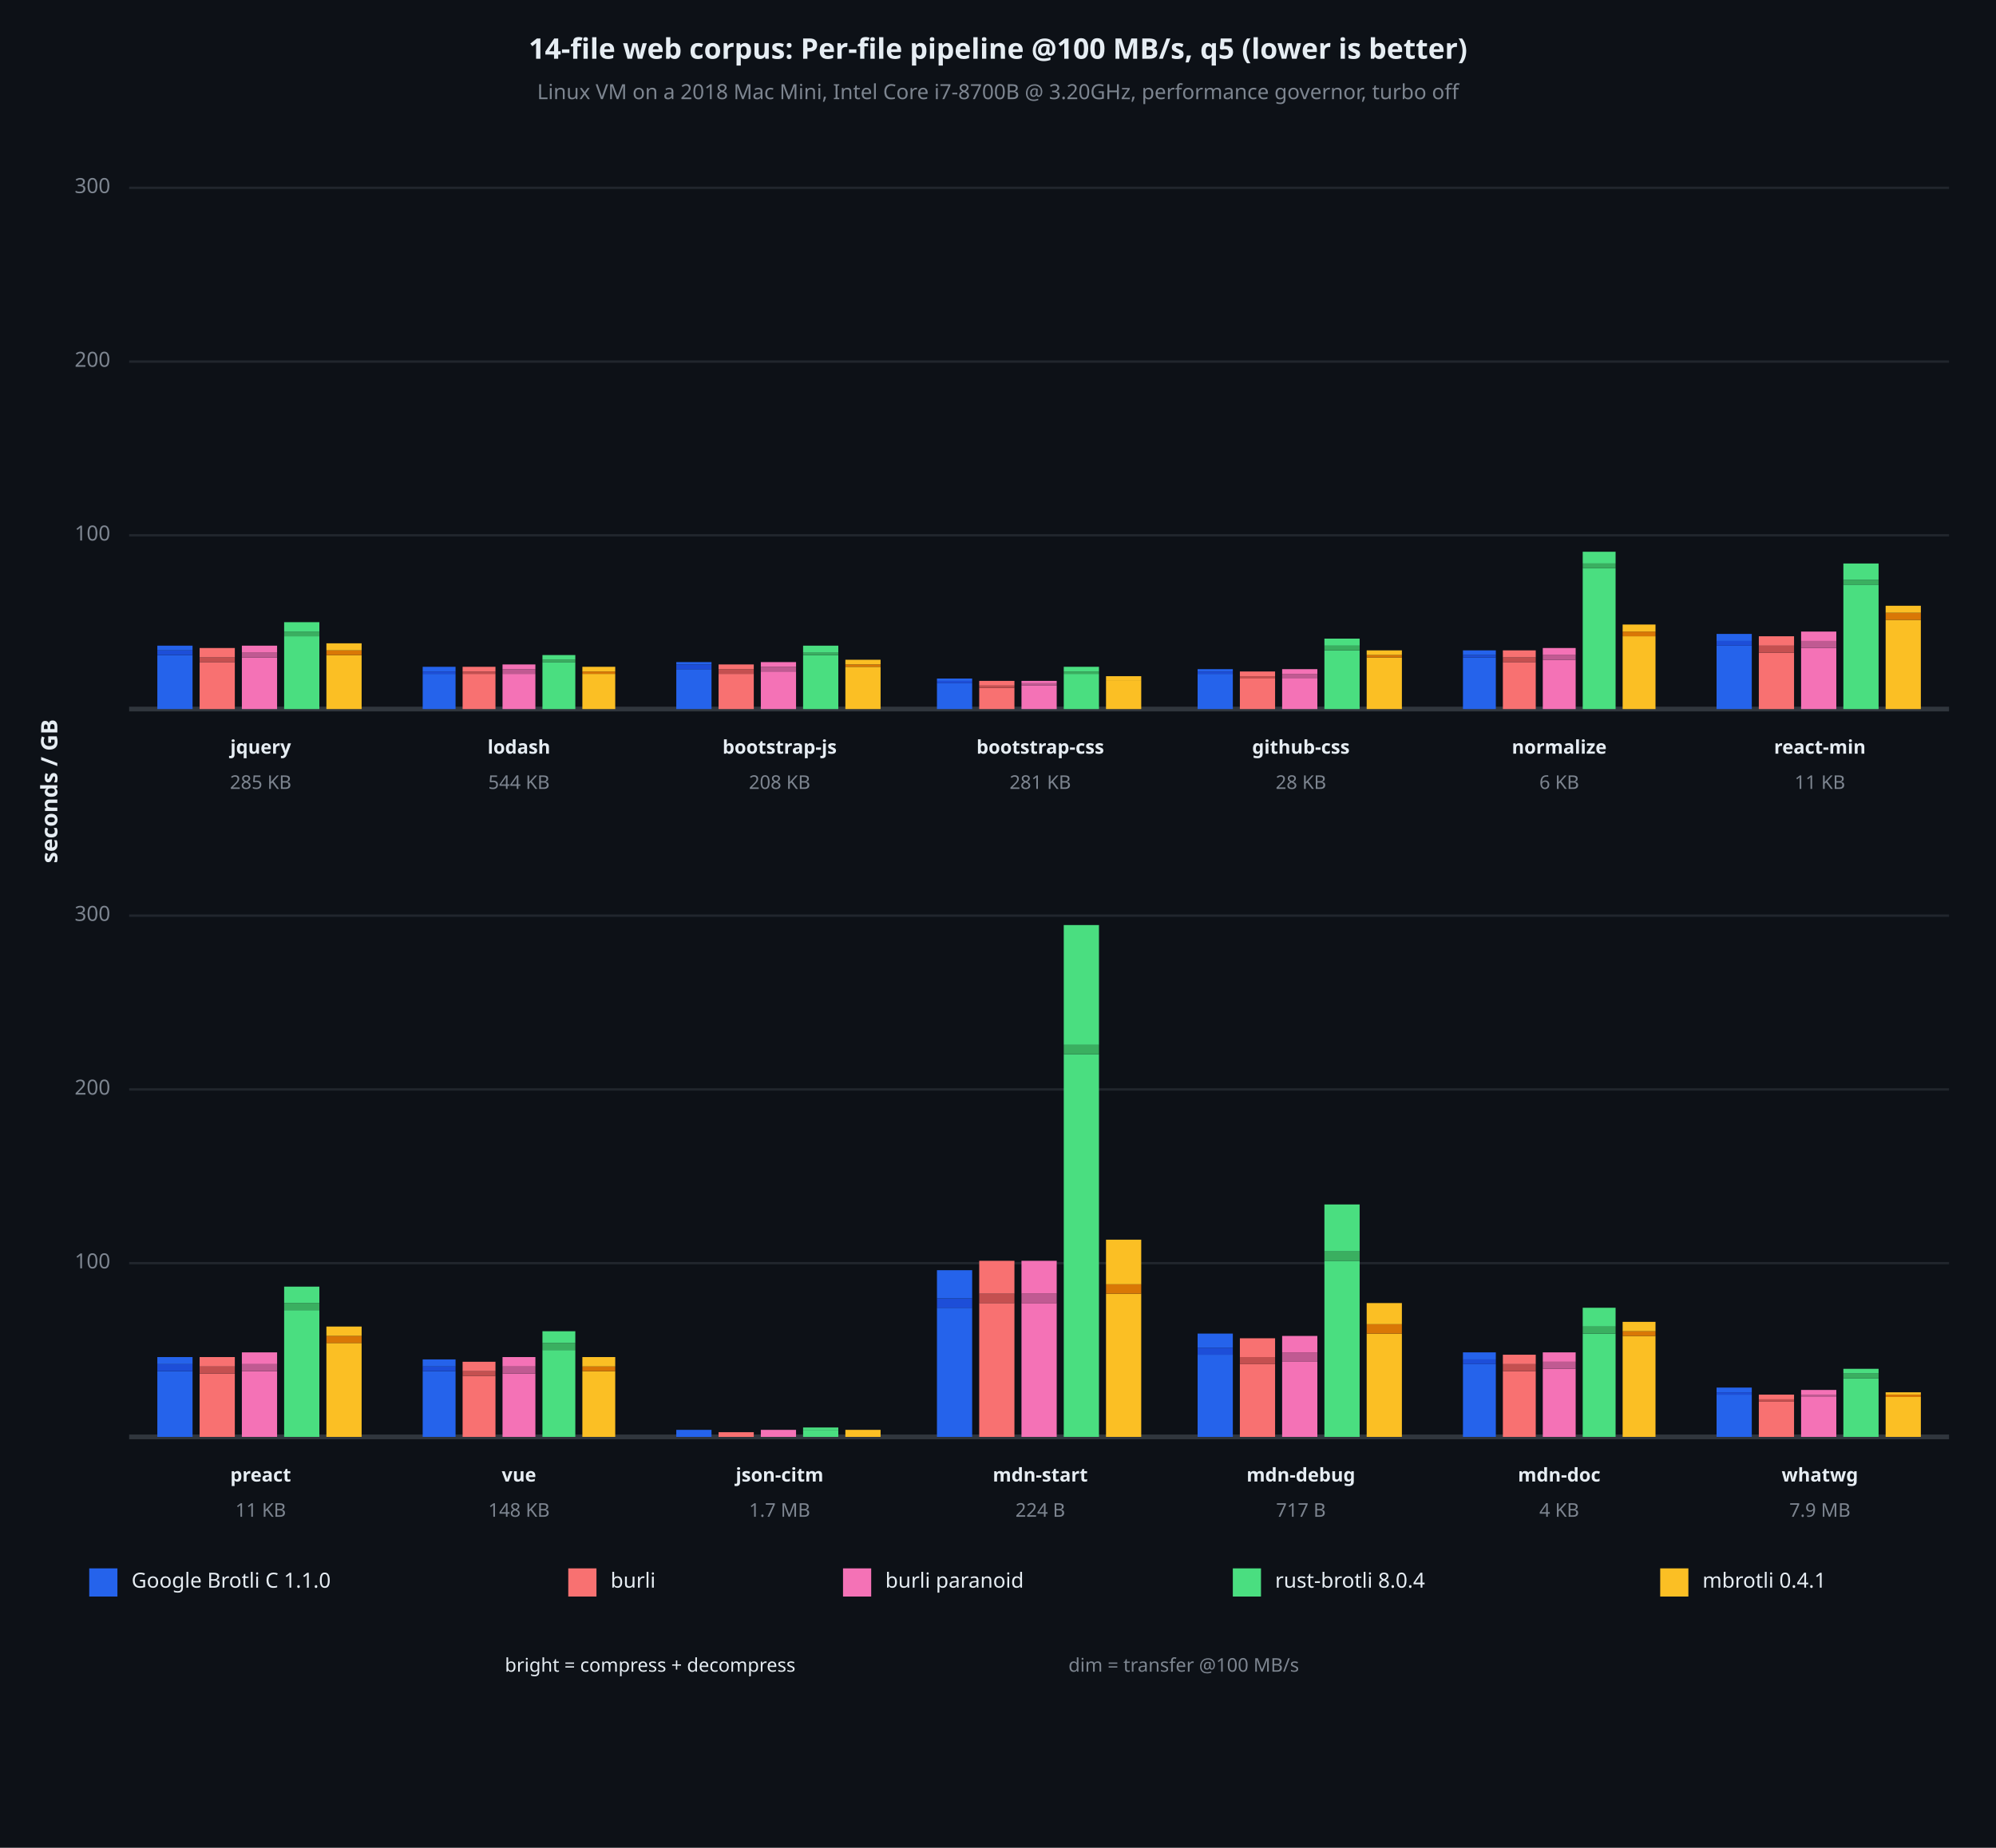
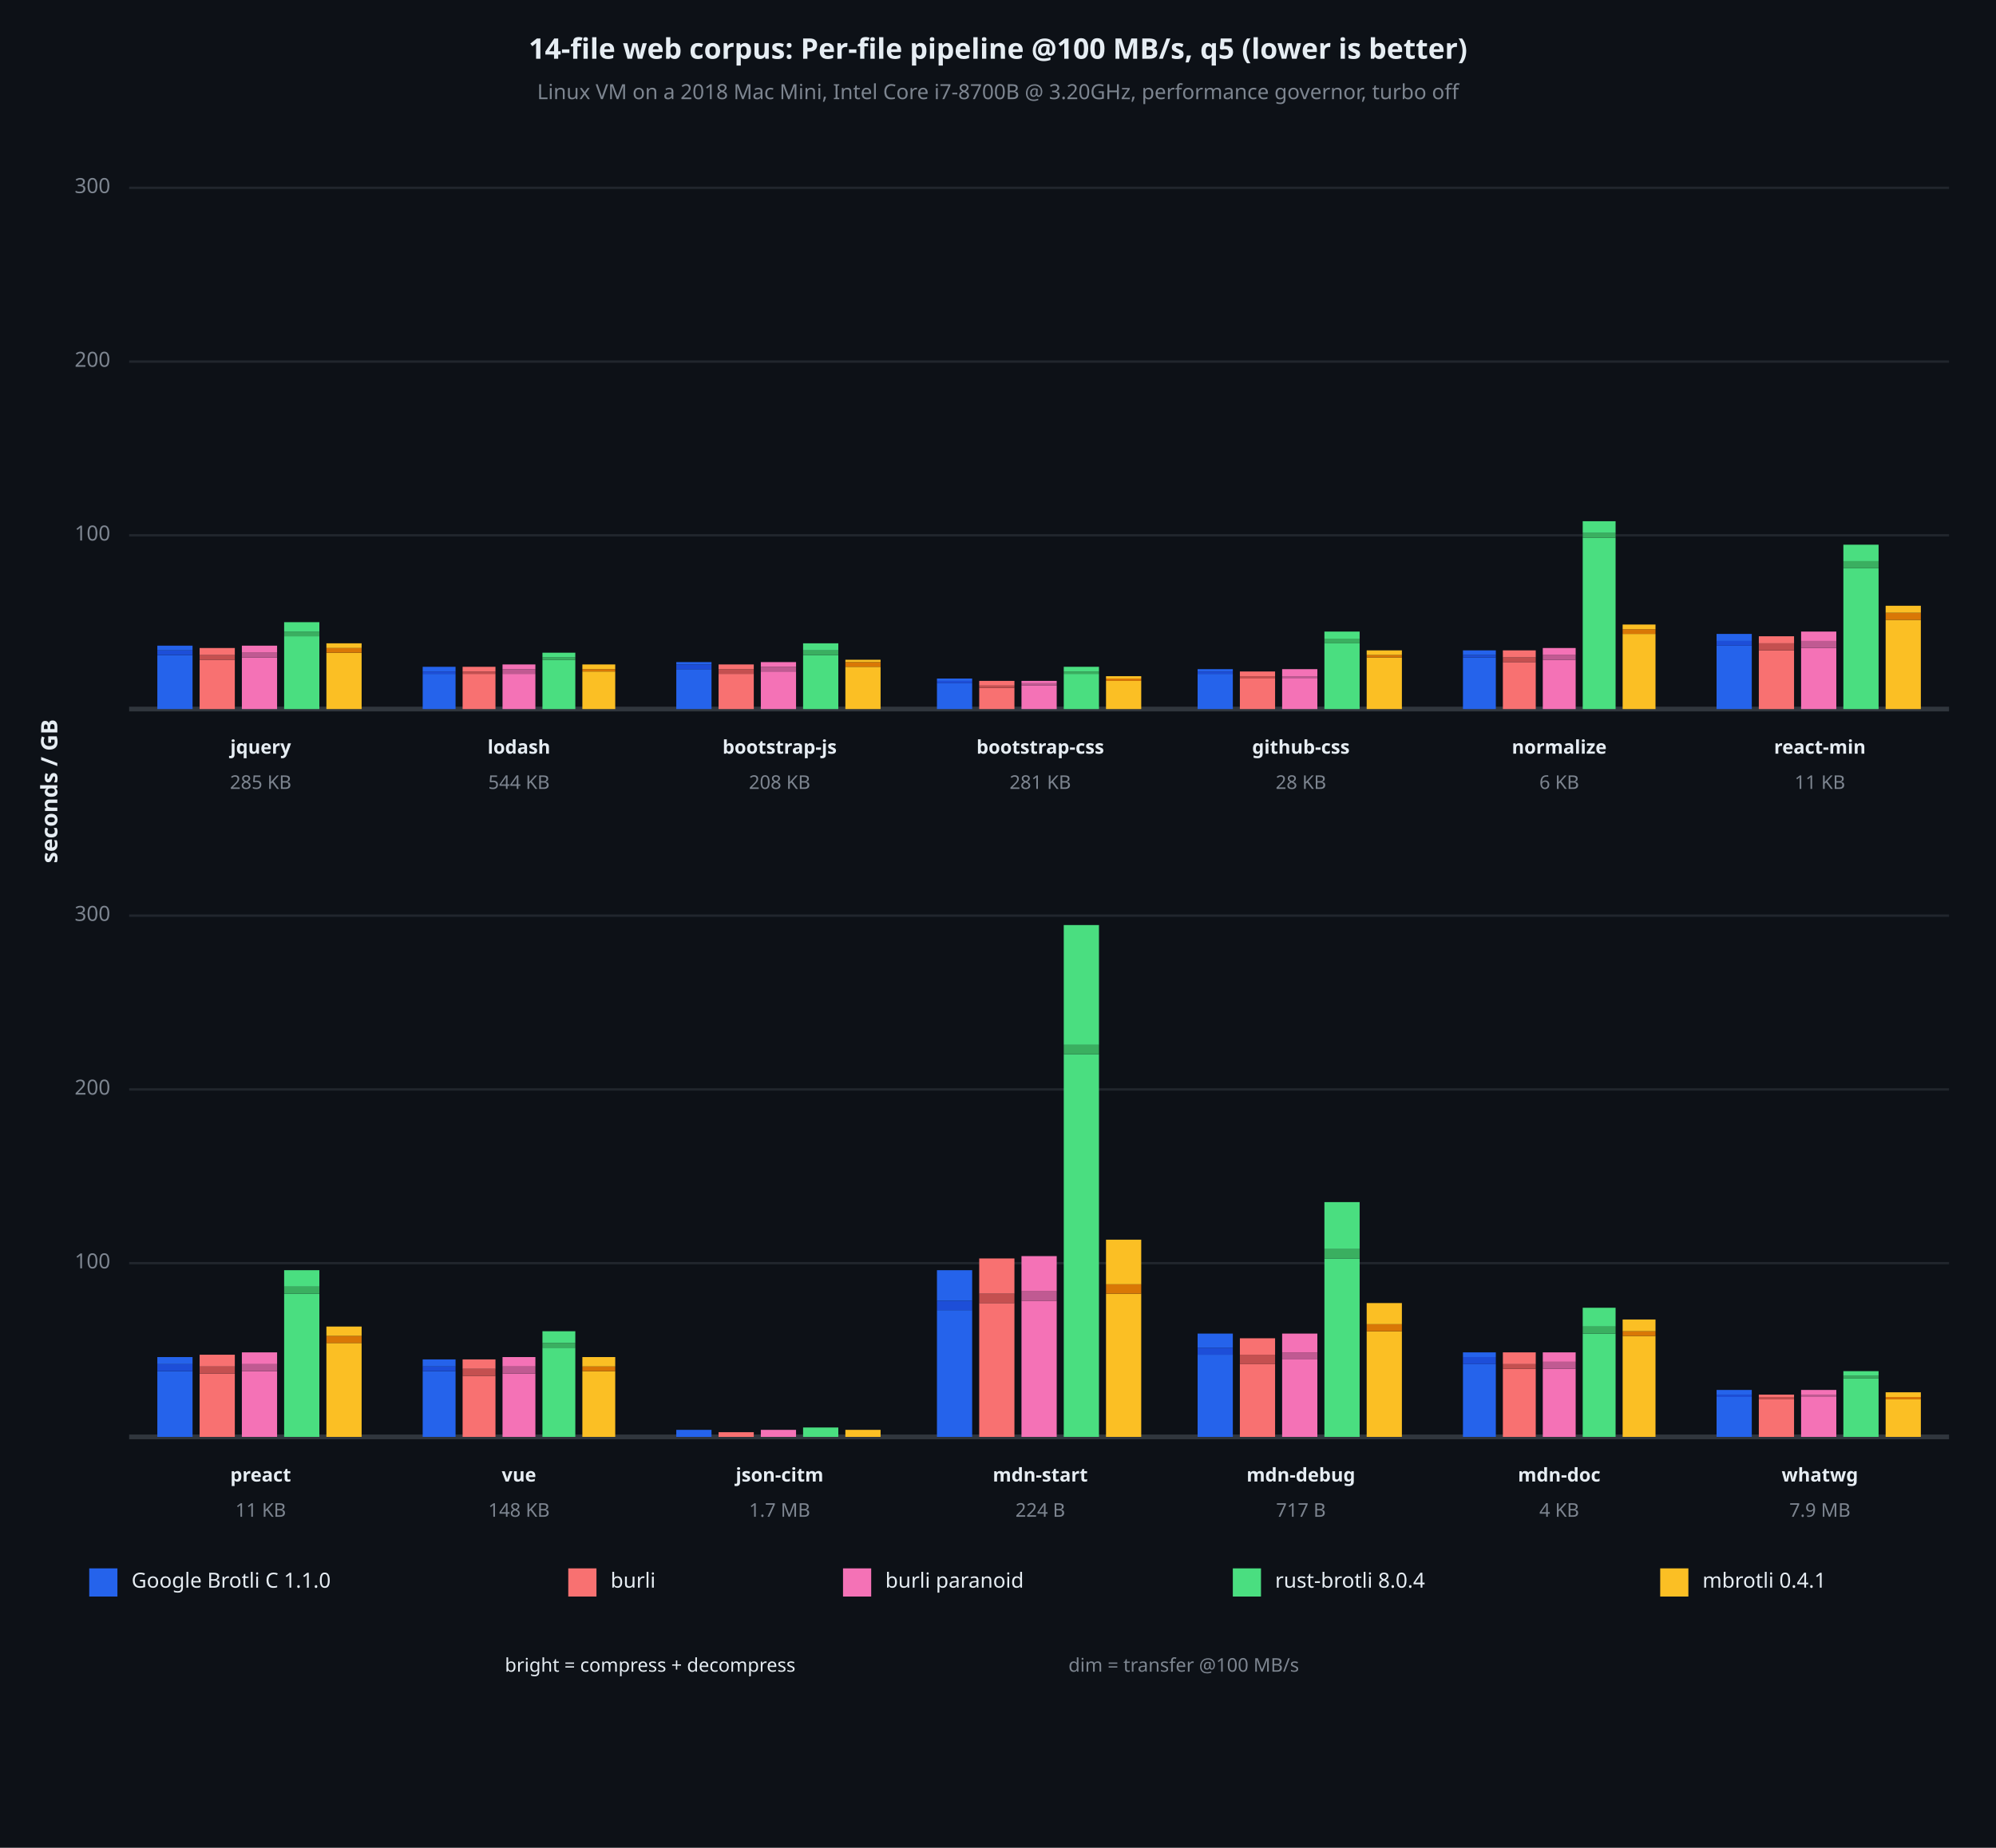
<svg xmlns="http://www.w3.org/2000/svg" viewBox="0 0 850 787" font-family="system-ui, -apple-system, sans-serif">
  <rect x="0" y="0" width="850" height="787" opacity="1" fill="#0D1117" stroke="none" />
  <text x="425" y="22" dy="0.5ex" text-anchor="middle" font-family="sans-serif" font-size="12.097" opacity="1" fill="#E6EDF3" font-weight="bold">
14-file web corpus: Per-file pipeline @100 MB/s, q5 (lower is better)
</text>
  <text x="425" y="40" dy="0.5ex" text-anchor="middle" font-family="sans-serif" font-size="8.871" opacity="1" fill="#7D8590">
Linux VM on a 2018 Mac Mini, Intel Core i7-8700B @ 3.20GHz, performance governor, turbo off
</text>
  <text x="22" y="337" dy="0.5ex" text-anchor="middle" font-family="sans-serif" font-size="9.677" opacity="1" fill="#E6EDF3" font-weight="bold" transform="rotate(270, 22, 337)">
seconds / GB
</text>
  <polyline fill="none" opacity="1" stroke="#21262D" stroke-width="1" points="55,228 830,228 " />
  <text x="47" y="228" dy="0.5ex" text-anchor="end" font-family="sans-serif" font-size="8.871" opacity="1" fill="#7D8590">
100
</text>
  <polyline fill="none" opacity="1" stroke="#21262D" stroke-width="1" points="55,154 830,154 " />
  <text x="47" y="154" dy="0.5ex" text-anchor="end" font-family="sans-serif" font-size="8.871" opacity="1" fill="#7D8590">
200
</text>
  <polyline fill="none" opacity="1" stroke="#21262D" stroke-width="1" points="55,80 830,80 " />
  <text x="47" y="80" dy="0.5ex" text-anchor="end" font-family="sans-serif" font-size="8.871" opacity="1" fill="#7D8590">
300
</text>
  <polyline fill="none" opacity="1" stroke="#30363D" stroke-width="2" points="55,302 830,302 " />
  <rect x="67" y="279" width="15" height="23" opacity="1" fill="#2563EB" stroke="none" />
  <rect x="67" y="277" width="15" height="2" opacity="1" fill="#1D4ED8" stroke="none" />
  <rect x="67" y="275" width="15" height="2" opacity="1" fill="#2563EB" stroke="none" />
-   <rect x="85" y="282" width="15" height="20" opacity="1" fill="#F87171" stroke="none" />
-   <rect x="85" y="280" width="15" height="2" opacity="1" fill="#C45050" stroke="none" />
-   <rect x="85" y="276" width="15" height="4" opacity="1" fill="#F87171" stroke="none" />
+   <rect x="85" y="281" width="15" height="21" opacity="1" fill="#F87171" stroke="none" />
+   <rect x="85" y="279" width="15" height="2" opacity="1" fill="#C45050" stroke="none" />
+   <rect x="85" y="276" width="15" height="3" opacity="1" fill="#F87171" stroke="none" />
  <rect x="103" y="280" width="15" height="22" opacity="1" fill="#F472B6" stroke="none" />
  <rect x="103" y="278" width="15" height="2" opacity="1" fill="#C05A92" stroke="none" />
  <rect x="103" y="275" width="15" height="3" opacity="1" fill="#F472B6" stroke="none" />
  <rect x="121" y="271" width="15" height="31" opacity="1" fill="#4ADE80" stroke="none" />
  <rect x="121" y="269" width="15" height="2" opacity="1" fill="#3AAF60" stroke="none" />
  <rect x="121" y="265" width="15" height="4" opacity="1" fill="#4ADE80" stroke="none" />
-   <rect x="139" y="279" width="15" height="23" opacity="1" fill="#FBBF24" stroke="none" />
-   <rect x="139" y="277" width="15" height="2" opacity="1" fill="#D97706" stroke="none" />
-   <rect x="139" y="274" width="15" height="3" opacity="1" fill="#FBBF24" stroke="none" />
+   <rect x="139" y="278" width="15" height="24" opacity="1" fill="#FBBF24" stroke="none" />
+   <rect x="139" y="276" width="15" height="2" opacity="1" fill="#D97706" stroke="none" />
+   <rect x="139" y="274" width="15" height="2" opacity="1" fill="#FBBF24" stroke="none" />
  <text x="111" y="319" dy="0.5ex" text-anchor="middle" font-family="sans-serif" font-size="8.065" opacity="1" fill="#E6EDF3" font-weight="bold">
jquery
</text>
  <text x="111" y="334" dy="0.5ex" text-anchor="middle" font-family="sans-serif" font-size="8.065" opacity="1" fill="#7D8590">
285 KB
</text>
  <rect x="180" y="287" width="14" height="15" opacity="1" fill="#2563EB" stroke="none" />
  <rect x="180" y="286" width="14" height="1" opacity="1" fill="#1D4ED8" stroke="none" />
  <rect x="180" y="284" width="14" height="2" opacity="1" fill="#2563EB" stroke="none" />
  <rect x="197" y="287" width="14" height="15" opacity="1" fill="#F87171" stroke="none" />
  <rect x="197" y="286" width="14" height="1" opacity="1" fill="#C45050" stroke="none" />
  <rect x="197" y="284" width="14" height="2" opacity="1" fill="#F87171" stroke="none" />
  <rect x="214" y="287" width="14" height="15" opacity="1" fill="#F472B6" stroke="none" />
  <rect x="214" y="285" width="14" height="2" opacity="1" fill="#C05A92" stroke="none" />
  <rect x="214" y="283" width="14" height="2" opacity="1" fill="#F472B6" stroke="none" />
-   <rect x="231" y="282" width="14" height="20" opacity="1" fill="#4ADE80" stroke="none" />
-   <rect x="231" y="281" width="14" height="1" opacity="1" fill="#3AAF60" stroke="none" />
-   <rect x="231" y="279" width="14" height="2" opacity="1" fill="#4ADE80" stroke="none" />
-   <rect x="248" y="287" width="14" height="15" opacity="1" fill="#FBBF24" stroke="none" />
-   <rect x="248" y="286" width="14" height="1" opacity="1" fill="#D97706" stroke="none" />
-   <rect x="248" y="284" width="14" height="2" opacity="1" fill="#FBBF24" stroke="none" />
+   <rect x="231" y="281" width="14" height="21" opacity="1" fill="#4ADE80" stroke="none" />
+   <rect x="231" y="280" width="14" height="1" opacity="1" fill="#3AAF60" stroke="none" />
+   <rect x="231" y="278" width="14" height="2" opacity="1" fill="#4ADE80" stroke="none" />
+   <rect x="248" y="286" width="14" height="16" opacity="1" fill="#FBBF24" stroke="none" />
+   <rect x="248" y="285" width="14" height="1" opacity="1" fill="#D97706" stroke="none" />
+   <rect x="248" y="283" width="14" height="2" opacity="1" fill="#FBBF24" stroke="none" />
  <text x="221" y="319" dy="0.5ex" text-anchor="middle" font-family="sans-serif" font-size="8.065" opacity="1" fill="#E6EDF3" font-weight="bold">
lodash
</text>
  <text x="221" y="334" dy="0.5ex" text-anchor="middle" font-family="sans-serif" font-size="8.065" opacity="1" fill="#7D8590">
544 KB
</text>
  <rect x="288" y="285" width="15" height="17" opacity="1" fill="#2563EB" stroke="none" />
  <rect x="288" y="283" width="15" height="2" opacity="1" fill="#1D4ED8" stroke="none" />
  <rect x="288" y="282" width="15" height="1" opacity="1" fill="#2563EB" stroke="none" />
  <rect x="306" y="287" width="15" height="15" opacity="1" fill="#F87171" stroke="none" />
  <rect x="306" y="285" width="15" height="2" opacity="1" fill="#C45050" stroke="none" />
  <rect x="306" y="283" width="15" height="2" opacity="1" fill="#F87171" stroke="none" />
  <rect x="324" y="286" width="15" height="16" opacity="1" fill="#F472B6" stroke="none" />
  <rect x="324" y="284" width="15" height="2" opacity="1" fill="#C05A92" stroke="none" />
  <rect x="324" y="282" width="15" height="2" opacity="1" fill="#F472B6" stroke="none" />
  <rect x="342" y="279" width="15" height="23" opacity="1" fill="#4ADE80" stroke="none" />
-   <rect x="342" y="278" width="15" height="1" opacity="1" fill="#3AAF60" stroke="none" />
-   <rect x="342" y="275" width="15" height="3" opacity="1" fill="#4ADE80" stroke="none" />
+   <rect x="342" y="277" width="15" height="2" opacity="1" fill="#3AAF60" stroke="none" />
+   <rect x="342" y="274" width="15" height="3" opacity="1" fill="#4ADE80" stroke="none" />
  <rect x="360" y="284" width="15" height="18" opacity="1" fill="#FBBF24" stroke="none" />
-   <rect x="360" y="283" width="15" height="1" opacity="1" fill="#D97706" stroke="none" />
-   <rect x="360" y="281" width="15" height="2" opacity="1" fill="#FBBF24" stroke="none" />
+   <rect x="360" y="282" width="15" height="2" opacity="1" fill="#D97706" stroke="none" />
+   <rect x="360" y="281" width="15" height="1" opacity="1" fill="#FBBF24" stroke="none" />
  <text x="332" y="319" dy="0.5ex" text-anchor="middle" font-family="sans-serif" font-size="8.065" opacity="1" fill="#E6EDF3" font-weight="bold">
bootstrap-js
</text>
  <text x="332" y="334" dy="0.5ex" text-anchor="middle" font-family="sans-serif" font-size="8.065" opacity="1" fill="#7D8590">
208 KB
</text>
  <rect x="399" y="291" width="15" height="11" opacity="1" fill="#2563EB" stroke="none" />
  <rect x="399" y="290" width="15" height="1" opacity="1" fill="#1D4ED8" stroke="none" />
  <rect x="399" y="289" width="15" height="1" opacity="1" fill="#2563EB" stroke="none" />
  <rect x="417" y="293" width="15" height="9" opacity="1" fill="#F87171" stroke="none" />
  <rect x="417" y="292" width="15" height="1" opacity="1" fill="#C45050" stroke="none" />
  <rect x="417" y="290" width="15" height="2" opacity="1" fill="#F87171" stroke="none" />
  <rect x="435" y="292" width="15" height="10" opacity="1" fill="#F472B6" stroke="none" />
  <rect x="435" y="291" width="15" height="1" opacity="1" fill="#C05A92" stroke="none" />
  <rect x="435" y="290" width="15" height="1" opacity="1" fill="#F472B6" stroke="none" />
  <rect x="453" y="287" width="15" height="15" opacity="1" fill="#4ADE80" stroke="none" />
  <rect x="453" y="286" width="15" height="1" opacity="1" fill="#3AAF60" stroke="none" />
  <rect x="453" y="284" width="15" height="2" opacity="1" fill="#4ADE80" stroke="none" />
  <rect x="471" y="290" width="15" height="12" opacity="1" fill="#FBBF24" stroke="none" />
-   <rect x="471" y="290" width="15" height="0" opacity="1" fill="#D97706" stroke="none" />
-   <rect x="471" y="288" width="15" height="2" opacity="1" fill="#FBBF24" stroke="none" />
+   <rect x="471" y="289" width="15" height="1" opacity="1" fill="#D97706" stroke="none" />
+   <rect x="471" y="288" width="15" height="1" opacity="1" fill="#FBBF24" stroke="none" />
  <text x="443" y="319" dy="0.5ex" text-anchor="middle" font-family="sans-serif" font-size="8.065" opacity="1" fill="#E6EDF3" font-weight="bold">
bootstrap-css
</text>
  <text x="443" y="334" dy="0.5ex" text-anchor="middle" font-family="sans-serif" font-size="8.065" opacity="1" fill="#7D8590">
281 KB
</text>
  <rect x="510" y="287" width="15" height="15" opacity="1" fill="#2563EB" stroke="none" />
  <rect x="510" y="286" width="15" height="1" opacity="1" fill="#1D4ED8" stroke="none" />
  <rect x="510" y="285" width="15" height="1" opacity="1" fill="#2563EB" stroke="none" />
  <rect x="528" y="289" width="15" height="13" opacity="1" fill="#F87171" stroke="none" />
  <rect x="528" y="288" width="15" height="1" opacity="1" fill="#C45050" stroke="none" />
  <rect x="528" y="286" width="15" height="2" opacity="1" fill="#F87171" stroke="none" />
  <rect x="546" y="289" width="15" height="13" opacity="1" fill="#F472B6" stroke="none" />
-   <rect x="546" y="287" width="15" height="2" opacity="1" fill="#C05A92" stroke="none" />
-   <rect x="546" y="285" width="15" height="2" opacity="1" fill="#F472B6" stroke="none" />
-   <rect x="564" y="277" width="15" height="25" opacity="1" fill="#4ADE80" stroke="none" />
-   <rect x="564" y="275" width="15" height="2" opacity="1" fill="#3AAF60" stroke="none" />
-   <rect x="564" y="272" width="15" height="3" opacity="1" fill="#4ADE80" stroke="none" />
+   <rect x="546" y="288" width="15" height="1" opacity="1" fill="#C05A92" stroke="none" />
+   <rect x="546" y="285" width="15" height="3" opacity="1" fill="#F472B6" stroke="none" />
+   <rect x="564" y="274" width="15" height="28" opacity="1" fill="#4ADE80" stroke="none" />
+   <rect x="564" y="272" width="15" height="2" opacity="1" fill="#3AAF60" stroke="none" />
+   <rect x="564" y="269" width="15" height="3" opacity="1" fill="#4ADE80" stroke="none" />
  <rect x="582" y="280" width="15" height="22" opacity="1" fill="#FBBF24" stroke="none" />
  <rect x="582" y="279" width="15" height="1" opacity="1" fill="#D97706" stroke="none" />
  <rect x="582" y="277" width="15" height="2" opacity="1" fill="#FBBF24" stroke="none" />
  <text x="554" y="319" dy="0.5ex" text-anchor="middle" font-family="sans-serif" font-size="8.065" opacity="1" fill="#E6EDF3" font-weight="bold">
github-css
</text>
  <text x="554" y="334" dy="0.5ex" text-anchor="middle" font-family="sans-serif" font-size="8.065" opacity="1" fill="#7D8590">
28 KB
</text>
  <rect x="623" y="280" width="14" height="22" opacity="1" fill="#2563EB" stroke="none" />
  <rect x="623" y="279" width="14" height="1" opacity="1" fill="#1D4ED8" stroke="none" />
  <rect x="623" y="277" width="14" height="2" opacity="1" fill="#2563EB" stroke="none" />
  <rect x="640" y="282" width="14" height="20" opacity="1" fill="#F87171" stroke="none" />
  <rect x="640" y="280" width="14" height="2" opacity="1" fill="#C45050" stroke="none" />
  <rect x="640" y="277" width="14" height="3" opacity="1" fill="#F87171" stroke="none" />
  <rect x="657" y="281" width="14" height="21" opacity="1" fill="#F472B6" stroke="none" />
  <rect x="657" y="279" width="14" height="2" opacity="1" fill="#C05A92" stroke="none" />
  <rect x="657" y="276" width="14" height="3" opacity="1" fill="#F472B6" stroke="none" />
-   <rect x="674" y="242" width="14" height="60" opacity="1" fill="#4ADE80" stroke="none" />
-   <rect x="674" y="240" width="14" height="2" opacity="1" fill="#3AAF60" stroke="none" />
-   <rect x="674" y="235" width="14" height="5" opacity="1" fill="#4ADE80" stroke="none" />
-   <rect x="691" y="271" width="14" height="31" opacity="1" fill="#FBBF24" stroke="none" />
-   <rect x="691" y="269" width="14" height="2" opacity="1" fill="#D97706" stroke="none" />
-   <rect x="691" y="266" width="14" height="3" opacity="1" fill="#FBBF24" stroke="none" />
+   <rect x="674" y="229" width="14" height="73" opacity="1" fill="#4ADE80" stroke="none" />
+   <rect x="674" y="227" width="14" height="2" opacity="1" fill="#3AAF60" stroke="none" />
+   <rect x="674" y="222" width="14" height="5" opacity="1" fill="#4ADE80" stroke="none" />
+   <rect x="691" y="270" width="14" height="32" opacity="1" fill="#FBBF24" stroke="none" />
+   <rect x="691" y="268" width="14" height="2" opacity="1" fill="#D97706" stroke="none" />
+   <rect x="691" y="266" width="14" height="2" opacity="1" fill="#FBBF24" stroke="none" />
  <text x="664" y="319" dy="0.5ex" text-anchor="middle" font-family="sans-serif" font-size="8.065" opacity="1" fill="#E6EDF3" font-weight="bold">
normalize
</text>
  <text x="664" y="334" dy="0.5ex" text-anchor="middle" font-family="sans-serif" font-size="8.065" opacity="1" fill="#7D8590">
6 KB
</text>
  <rect x="731" y="275" width="15" height="27" opacity="1" fill="#2563EB" stroke="none" />
  <rect x="731" y="273" width="15" height="2" opacity="1" fill="#1D4ED8" stroke="none" />
  <rect x="731" y="270" width="15" height="3" opacity="1" fill="#2563EB" stroke="none" />
-   <rect x="749" y="278" width="15" height="24" opacity="1" fill="#F87171" stroke="none" />
-   <rect x="749" y="275" width="15" height="3" opacity="1" fill="#C45050" stroke="none" />
-   <rect x="749" y="271" width="15" height="4" opacity="1" fill="#F87171" stroke="none" />
+   <rect x="749" y="277" width="15" height="25" opacity="1" fill="#F87171" stroke="none" />
+   <rect x="749" y="274" width="15" height="3" opacity="1" fill="#C45050" stroke="none" />
+   <rect x="749" y="271" width="15" height="3" opacity="1" fill="#F87171" stroke="none" />
  <rect x="767" y="276" width="15" height="26" opacity="1" fill="#F472B6" stroke="none" />
  <rect x="767" y="273" width="15" height="3" opacity="1" fill="#C05A92" stroke="none" />
  <rect x="767" y="269" width="15" height="4" opacity="1" fill="#F472B6" stroke="none" />
-   <rect x="785" y="249" width="15" height="53" opacity="1" fill="#4ADE80" stroke="none" />
-   <rect x="785" y="247" width="15" height="2" opacity="1" fill="#3AAF60" stroke="none" />
-   <rect x="785" y="240" width="15" height="7" opacity="1" fill="#4ADE80" stroke="none" />
+   <rect x="785" y="242" width="15" height="60" opacity="1" fill="#4ADE80" stroke="none" />
+   <rect x="785" y="239" width="15" height="3" opacity="1" fill="#3AAF60" stroke="none" />
+   <rect x="785" y="232" width="15" height="7" opacity="1" fill="#4ADE80" stroke="none" />
  <rect x="803" y="264" width="15" height="38" opacity="1" fill="#FBBF24" stroke="none" />
  <rect x="803" y="261" width="15" height="3" opacity="1" fill="#D97706" stroke="none" />
  <rect x="803" y="258" width="15" height="3" opacity="1" fill="#FBBF24" stroke="none" />
  <text x="775" y="319" dy="0.5ex" text-anchor="middle" font-family="sans-serif" font-size="8.065" opacity="1" fill="#E6EDF3" font-weight="bold">
react-min
</text>
  <text x="775" y="334" dy="0.5ex" text-anchor="middle" font-family="sans-serif" font-size="8.065" opacity="1" fill="#7D8590">
11 KB
</text>
  <polyline fill="none" opacity="1" stroke="#21262D" stroke-width="1" points="55,538 830,538 " />
  <text x="47" y="538" dy="0.5ex" text-anchor="end" font-family="sans-serif" font-size="8.871" opacity="1" fill="#7D8590">
100
</text>
  <polyline fill="none" opacity="1" stroke="#21262D" stroke-width="1" points="55,464 830,464 " />
  <text x="47" y="464" dy="0.5ex" text-anchor="end" font-family="sans-serif" font-size="8.871" opacity="1" fill="#7D8590">
200
</text>
  <polyline fill="none" opacity="1" stroke="#21262D" stroke-width="1" points="55,390 830,390 " />
  <text x="47" y="390" dy="0.5ex" text-anchor="end" font-family="sans-serif" font-size="8.871" opacity="1" fill="#7D8590">
300
</text>
  <polyline fill="none" opacity="1" stroke="#30363D" stroke-width="2" points="55,612 830,612 " />
  <rect x="67" y="584" width="15" height="28" opacity="1" fill="#2563EB" stroke="none" />
  <rect x="67" y="581" width="15" height="3" opacity="1" fill="#1D4ED8" stroke="none" />
  <rect x="67" y="578" width="15" height="3" opacity="1" fill="#2563EB" stroke="none" />
  <rect x="85" y="585" width="15" height="27" opacity="1" fill="#F87171" stroke="none" />
  <rect x="85" y="582" width="15" height="3" opacity="1" fill="#C45050" stroke="none" />
-   <rect x="85" y="578" width="15" height="4" opacity="1" fill="#F87171" stroke="none" />
+   <rect x="85" y="577" width="15" height="5" opacity="1" fill="#F87171" stroke="none" />
  <rect x="103" y="584" width="15" height="28" opacity="1" fill="#F472B6" stroke="none" />
  <rect x="103" y="581" width="15" height="3" opacity="1" fill="#C05A92" stroke="none" />
  <rect x="103" y="576" width="15" height="5" opacity="1" fill="#F472B6" stroke="none" />
-   <rect x="121" y="558" width="15" height="54" opacity="1" fill="#4ADE80" stroke="none" />
-   <rect x="121" y="555" width="15" height="3" opacity="1" fill="#3AAF60" stroke="none" />
-   <rect x="121" y="548" width="15" height="7" opacity="1" fill="#4ADE80" stroke="none" />
+   <rect x="121" y="551" width="15" height="61" opacity="1" fill="#4ADE80" stroke="none" />
+   <rect x="121" y="548" width="15" height="3" opacity="1" fill="#3AAF60" stroke="none" />
+   <rect x="121" y="541" width="15" height="7" opacity="1" fill="#4ADE80" stroke="none" />
  <rect x="139" y="572" width="15" height="40" opacity="1" fill="#FBBF24" stroke="none" />
  <rect x="139" y="569" width="15" height="3" opacity="1" fill="#D97706" stroke="none" />
  <rect x="139" y="565" width="15" height="4" opacity="1" fill="#FBBF24" stroke="none" />
  <text x="111" y="629" dy="0.5ex" text-anchor="middle" font-family="sans-serif" font-size="8.065" opacity="1" fill="#E6EDF3" font-weight="bold">
preact
</text>
  <text x="111" y="644" dy="0.5ex" text-anchor="middle" font-family="sans-serif" font-size="8.065" opacity="1" fill="#7D8590">
11 KB
</text>
  <rect x="180" y="584" width="14" height="28" opacity="1" fill="#2563EB" stroke="none" />
  <rect x="180" y="582" width="14" height="2" opacity="1" fill="#1D4ED8" stroke="none" />
  <rect x="180" y="579" width="14" height="3" opacity="1" fill="#2563EB" stroke="none" />
  <rect x="197" y="586" width="14" height="26" opacity="1" fill="#F87171" stroke="none" />
-   <rect x="197" y="584" width="14" height="2" opacity="1" fill="#C45050" stroke="none" />
-   <rect x="197" y="580" width="14" height="4" opacity="1" fill="#F87171" stroke="none" />
+   <rect x="197" y="583" width="14" height="3" opacity="1" fill="#C45050" stroke="none" />
+   <rect x="197" y="579" width="14" height="4" opacity="1" fill="#F87171" stroke="none" />
  <rect x="214" y="585" width="14" height="27" opacity="1" fill="#F472B6" stroke="none" />
  <rect x="214" y="582" width="14" height="3" opacity="1" fill="#C05A92" stroke="none" />
  <rect x="214" y="578" width="14" height="4" opacity="1" fill="#F472B6" stroke="none" />
-   <rect x="231" y="575" width="14" height="37" opacity="1" fill="#4ADE80" stroke="none" />
-   <rect x="231" y="572" width="14" height="3" opacity="1" fill="#3AAF60" stroke="none" />
+   <rect x="231" y="574" width="14" height="38" opacity="1" fill="#4ADE80" stroke="none" />
+   <rect x="231" y="572" width="14" height="2" opacity="1" fill="#3AAF60" stroke="none" />
  <rect x="231" y="567" width="14" height="5" opacity="1" fill="#4ADE80" stroke="none" />
  <rect x="248" y="584" width="14" height="28" opacity="1" fill="#FBBF24" stroke="none" />
  <rect x="248" y="582" width="14" height="2" opacity="1" fill="#D97706" stroke="none" />
  <rect x="248" y="578" width="14" height="4" opacity="1" fill="#FBBF24" stroke="none" />
  <text x="221" y="629" dy="0.5ex" text-anchor="middle" font-family="sans-serif" font-size="8.065" opacity="1" fill="#E6EDF3" font-weight="bold">
vue
</text>
  <text x="221" y="644" dy="0.5ex" text-anchor="middle" font-family="sans-serif" font-size="8.065" opacity="1" fill="#7D8590">
148 KB
</text>
  <rect x="288" y="609" width="15" height="3" opacity="1" fill="#2563EB" stroke="none" />
  <rect x="288" y="609" width="15" height="0" opacity="1" fill="#1D4ED8" stroke="none" />
  <rect x="288" y="609" width="15" height="0" opacity="1" fill="#2563EB" stroke="none" />
  <rect x="306" y="610" width="15" height="2" opacity="1" fill="#F87171" stroke="none" />
  <rect x="306" y="610" width="15" height="0" opacity="1" fill="#C45050" stroke="none" />
  <rect x="306" y="610" width="15" height="0" opacity="1" fill="#F87171" stroke="none" />
  <rect x="324" y="609" width="15" height="3" opacity="1" fill="#F472B6" stroke="none" />
  <rect x="324" y="609" width="15" height="0" opacity="1" fill="#C05A92" stroke="none" />
  <rect x="324" y="609" width="15" height="0" opacity="1" fill="#F472B6" stroke="none" />
-   <rect x="342" y="609" width="15" height="3" opacity="1" fill="#4ADE80" stroke="none" />
-   <rect x="342" y="609" width="15" height="0" opacity="1" fill="#3AAF60" stroke="none" />
-   <rect x="342" y="608" width="15" height="1" opacity="1" fill="#4ADE80" stroke="none" />
+   <rect x="342" y="608" width="15" height="4" opacity="1" fill="#4ADE80" stroke="none" />
+   <rect x="342" y="608" width="15" height="0" opacity="1" fill="#3AAF60" stroke="none" />
+   <rect x="342" y="608" width="15" height="0" opacity="1" fill="#4ADE80" stroke="none" />
  <rect x="360" y="609" width="15" height="3" opacity="1" fill="#FBBF24" stroke="none" />
  <rect x="360" y="609" width="15" height="0" opacity="1" fill="#D97706" stroke="none" />
  <rect x="360" y="609" width="15" height="0" opacity="1" fill="#FBBF24" stroke="none" />
  <text x="332" y="629" dy="0.5ex" text-anchor="middle" font-family="sans-serif" font-size="8.065" opacity="1" fill="#E6EDF3" font-weight="bold">
json-citm
</text>
  <text x="332" y="644" dy="0.5ex" text-anchor="middle" font-family="sans-serif" font-size="8.065" opacity="1" fill="#7D8590">
1.7 MB
</text>
-   <rect x="399" y="557" width="15" height="55" opacity="1" fill="#2563EB" stroke="none" />
-   <rect x="399" y="553" width="15" height="4" opacity="1" fill="#1D4ED8" stroke="none" />
-   <rect x="399" y="541" width="15" height="12" opacity="1" fill="#2563EB" stroke="none" />
+   <rect x="399" y="558" width="15" height="54" opacity="1" fill="#2563EB" stroke="none" />
+   <rect x="399" y="554" width="15" height="4" opacity="1" fill="#1D4ED8" stroke="none" />
+   <rect x="399" y="541" width="15" height="13" opacity="1" fill="#2563EB" stroke="none" />
  <rect x="417" y="555" width="15" height="57" opacity="1" fill="#F87171" stroke="none" />
  <rect x="417" y="551" width="15" height="4" opacity="1" fill="#C45050" stroke="none" />
-   <rect x="417" y="537" width="15" height="14" opacity="1" fill="#F87171" stroke="none" />
-   <rect x="435" y="555" width="15" height="57" opacity="1" fill="#F472B6" stroke="none" />
-   <rect x="435" y="551" width="15" height="4" opacity="1" fill="#C05A92" stroke="none" />
-   <rect x="435" y="537" width="15" height="14" opacity="1" fill="#F472B6" stroke="none" />
+   <rect x="417" y="536" width="15" height="15" opacity="1" fill="#F87171" stroke="none" />
+   <rect x="435" y="554" width="15" height="58" opacity="1" fill="#F472B6" stroke="none" />
+   <rect x="435" y="550" width="15" height="4" opacity="1" fill="#C05A92" stroke="none" />
+   <rect x="435" y="535" width="15" height="15" opacity="1" fill="#F472B6" stroke="none" />
  <rect x="453" y="449" width="15" height="163" opacity="1" fill="#4ADE80" stroke="none" />
  <rect x="453" y="445" width="15" height="4" opacity="1" fill="#3AAF60" stroke="none" />
  <rect x="453" y="394" width="15" height="51" opacity="1" fill="#4ADE80" stroke="none" />
  <rect x="471" y="551" width="15" height="61" opacity="1" fill="#FBBF24" stroke="none" />
  <rect x="471" y="547" width="15" height="4" opacity="1" fill="#D97706" stroke="none" />
  <rect x="471" y="528" width="15" height="19" opacity="1" fill="#FBBF24" stroke="none" />
  <text x="443" y="629" dy="0.5ex" text-anchor="middle" font-family="sans-serif" font-size="8.065" opacity="1" fill="#E6EDF3" font-weight="bold">
mdn-start
</text>
  <text x="443" y="644" dy="0.5ex" text-anchor="middle" font-family="sans-serif" font-size="8.065" opacity="1" fill="#7D8590">
224 B
</text>
  <rect x="510" y="577" width="15" height="35" opacity="1" fill="#2563EB" stroke="none" />
  <rect x="510" y="574" width="15" height="3" opacity="1" fill="#1D4ED8" stroke="none" />
  <rect x="510" y="568" width="15" height="6" opacity="1" fill="#2563EB" stroke="none" />
  <rect x="528" y="581" width="15" height="31" opacity="1" fill="#F87171" stroke="none" />
-   <rect x="528" y="578" width="15" height="3" opacity="1" fill="#C45050" stroke="none" />
-   <rect x="528" y="570" width="15" height="8" opacity="1" fill="#F87171" stroke="none" />
-   <rect x="546" y="580" width="15" height="32" opacity="1" fill="#F472B6" stroke="none" />
-   <rect x="546" y="576" width="15" height="4" opacity="1" fill="#C05A92" stroke="none" />
-   <rect x="546" y="569" width="15" height="7" opacity="1" fill="#F472B6" stroke="none" />
-   <rect x="564" y="537" width="15" height="75" opacity="1" fill="#4ADE80" stroke="none" />
-   <rect x="564" y="533" width="15" height="4" opacity="1" fill="#3AAF60" stroke="none" />
-   <rect x="564" y="513" width="15" height="20" opacity="1" fill="#4ADE80" stroke="none" />
-   <rect x="582" y="568" width="15" height="44" opacity="1" fill="#FBBF24" stroke="none" />
-   <rect x="582" y="564" width="15" height="4" opacity="1" fill="#D97706" stroke="none" />
+   <rect x="528" y="577" width="15" height="4" opacity="1" fill="#C45050" stroke="none" />
+   <rect x="528" y="570" width="15" height="7" opacity="1" fill="#F87171" stroke="none" />
+   <rect x="546" y="579" width="15" height="33" opacity="1" fill="#F472B6" stroke="none" />
+   <rect x="546" y="576" width="15" height="3" opacity="1" fill="#C05A92" stroke="none" />
+   <rect x="546" y="568" width="15" height="8" opacity="1" fill="#F472B6" stroke="none" />
+   <rect x="564" y="536" width="15" height="76" opacity="1" fill="#4ADE80" stroke="none" />
+   <rect x="564" y="532" width="15" height="4" opacity="1" fill="#3AAF60" stroke="none" />
+   <rect x="564" y="512" width="15" height="20" opacity="1" fill="#4ADE80" stroke="none" />
+   <rect x="582" y="567" width="15" height="45" opacity="1" fill="#FBBF24" stroke="none" />
+   <rect x="582" y="564" width="15" height="3" opacity="1" fill="#D97706" stroke="none" />
  <rect x="582" y="555" width="15" height="9" opacity="1" fill="#FBBF24" stroke="none" />
  <text x="554" y="629" dy="0.5ex" text-anchor="middle" font-family="sans-serif" font-size="8.065" opacity="1" fill="#E6EDF3" font-weight="bold">
mdn-debug
</text>
  <text x="554" y="644" dy="0.5ex" text-anchor="middle" font-family="sans-serif" font-size="8.065" opacity="1" fill="#7D8590">
717 B
</text>
  <rect x="623" y="581" width="14" height="31" opacity="1" fill="#2563EB" stroke="none" />
-   <rect x="623" y="579" width="14" height="2" opacity="1" fill="#1D4ED8" stroke="none" />
-   <rect x="623" y="576" width="14" height="3" opacity="1" fill="#2563EB" stroke="none" />
-   <rect x="640" y="584" width="14" height="28" opacity="1" fill="#F87171" stroke="none" />
-   <rect x="640" y="581" width="14" height="3" opacity="1" fill="#C45050" stroke="none" />
-   <rect x="640" y="577" width="14" height="4" opacity="1" fill="#F87171" stroke="none" />
+   <rect x="623" y="578" width="14" height="3" opacity="1" fill="#1D4ED8" stroke="none" />
+   <rect x="623" y="576" width="14" height="2" opacity="1" fill="#2563EB" stroke="none" />
+   <rect x="640" y="583" width="14" height="29" opacity="1" fill="#F87171" stroke="none" />
+   <rect x="640" y="581" width="14" height="2" opacity="1" fill="#C45050" stroke="none" />
+   <rect x="640" y="576" width="14" height="5" opacity="1" fill="#F87171" stroke="none" />
  <rect x="657" y="583" width="14" height="29" opacity="1" fill="#F472B6" stroke="none" />
  <rect x="657" y="580" width="14" height="3" opacity="1" fill="#C05A92" stroke="none" />
  <rect x="657" y="576" width="14" height="4" opacity="1" fill="#F472B6" stroke="none" />
  <rect x="674" y="568" width="14" height="44" opacity="1" fill="#4ADE80" stroke="none" />
  <rect x="674" y="565" width="14" height="3" opacity="1" fill="#3AAF60" stroke="none" />
  <rect x="674" y="557" width="14" height="8" opacity="1" fill="#4ADE80" stroke="none" />
  <rect x="691" y="569" width="14" height="43" opacity="1" fill="#FBBF24" stroke="none" />
  <rect x="691" y="567" width="14" height="2" opacity="1" fill="#D97706" stroke="none" />
-   <rect x="691" y="563" width="14" height="4" opacity="1" fill="#FBBF24" stroke="none" />
+   <rect x="691" y="562" width="14" height="5" opacity="1" fill="#FBBF24" stroke="none" />
  <text x="664" y="629" dy="0.5ex" text-anchor="middle" font-family="sans-serif" font-size="8.065" opacity="1" fill="#E6EDF3" font-weight="bold">
mdn-doc
</text>
  <text x="664" y="644" dy="0.5ex" text-anchor="middle" font-family="sans-serif" font-size="8.065" opacity="1" fill="#7D8590">
4 KB
</text>
-   <rect x="731" y="594" width="15" height="18" opacity="1" fill="#2563EB" stroke="none" />
-   <rect x="731" y="593" width="15" height="1" opacity="1" fill="#1D4ED8" stroke="none" />
-   <rect x="731" y="591" width="15" height="2" opacity="1" fill="#2563EB" stroke="none" />
-   <rect x="749" y="597" width="15" height="15" opacity="1" fill="#F87171" stroke="none" />
-   <rect x="749" y="596" width="15" height="1" opacity="1" fill="#C45050" stroke="none" />
-   <rect x="749" y="594" width="15" height="2" opacity="1" fill="#F87171" stroke="none" />
+   <rect x="731" y="595" width="15" height="17" opacity="1" fill="#2563EB" stroke="none" />
+   <rect x="731" y="594" width="15" height="1" opacity="1" fill="#1D4ED8" stroke="none" />
+   <rect x="731" y="592" width="15" height="2" opacity="1" fill="#2563EB" stroke="none" />
+   <rect x="749" y="596" width="15" height="16" opacity="1" fill="#F87171" stroke="none" />
+   <rect x="749" y="595" width="15" height="1" opacity="1" fill="#C45050" stroke="none" />
+   <rect x="749" y="594" width="15" height="1" opacity="1" fill="#F87171" stroke="none" />
  <rect x="767" y="595" width="15" height="17" opacity="1" fill="#F472B6" stroke="none" />
  <rect x="767" y="594" width="15" height="1" opacity="1" fill="#C05A92" stroke="none" />
  <rect x="767" y="592" width="15" height="2" opacity="1" fill="#F472B6" stroke="none" />
  <rect x="785" y="587" width="15" height="25" opacity="1" fill="#4ADE80" stroke="none" />
-   <rect x="785" y="585" width="15" height="2" opacity="1" fill="#3AAF60" stroke="none" />
-   <rect x="785" y="583" width="15" height="2" opacity="1" fill="#4ADE80" stroke="none" />
-   <rect x="803" y="595" width="15" height="17" opacity="1" fill="#FBBF24" stroke="none" />
-   <rect x="803" y="594" width="15" height="1" opacity="1" fill="#D97706" stroke="none" />
-   <rect x="803" y="593" width="15" height="1" opacity="1" fill="#FBBF24" stroke="none" />
+   <rect x="785" y="586" width="15" height="1" opacity="1" fill="#3AAF60" stroke="none" />
+   <rect x="785" y="584" width="15" height="2" opacity="1" fill="#4ADE80" stroke="none" />
+   <rect x="803" y="596" width="15" height="16" opacity="1" fill="#FBBF24" stroke="none" />
+   <rect x="803" y="595" width="15" height="1" opacity="1" fill="#D97706" stroke="none" />
+   <rect x="803" y="593" width="15" height="2" opacity="1" fill="#FBBF24" stroke="none" />
  <text x="775" y="629" dy="0.5ex" text-anchor="middle" font-family="sans-serif" font-size="8.065" opacity="1" fill="#E6EDF3" font-weight="bold">
whatwg
</text>
  <text x="775" y="644" dy="0.5ex" text-anchor="middle" font-family="sans-serif" font-size="8.065" opacity="1" fill="#7D8590">
7.9 MB
</text>
  <rect x="38" y="668" width="12" height="12" opacity="1" fill="#2563EB" stroke="none" />
  <text x="56" y="674" dy="0.5ex" text-anchor="start" font-family="sans-serif" font-size="8.871" opacity="1" fill="#E6EDF3">
Google Brotli C 1.1.0
</text>
  <rect x="242" y="668" width="12" height="12" opacity="1" fill="#F87171" stroke="none" />
  <text x="260" y="674" dy="0.5ex" text-anchor="start" font-family="sans-serif" font-size="8.871" opacity="1" fill="#E6EDF3">
burli
</text>
  <rect x="359" y="668" width="12" height="12" opacity="1" fill="#F472B6" stroke="none" />
  <text x="377" y="674" dy="0.5ex" text-anchor="start" font-family="sans-serif" font-size="8.871" opacity="1" fill="#E6EDF3">
burli paranoid
</text>
  <rect x="525" y="668" width="12" height="12" opacity="1" fill="#4ADE80" stroke="none" />
  <text x="543" y="674" dy="0.5ex" text-anchor="start" font-family="sans-serif" font-size="8.871" opacity="1" fill="#E6EDF3">
rust-brotli 8.0.4
</text>
  <rect x="707" y="668" width="12" height="12" opacity="1" fill="#FBBF24" stroke="none" />
  <text x="725" y="674" dy="0.5ex" text-anchor="start" font-family="sans-serif" font-size="8.871" opacity="1" fill="#E6EDF3">
mbrotli 0.4.1
</text>
  <text x="215" y="710" dy="0.5ex" text-anchor="start" font-family="sans-serif" font-size="8.065" opacity="1" fill="#E6EDF3">
bright = compress + decompress
</text>
  <text x="455" y="710" dy="0.5ex" text-anchor="start" font-family="sans-serif" font-size="8.065" opacity="1" fill="#7D8590">
dim = transfer @100 MB/s
</text>
</svg>
